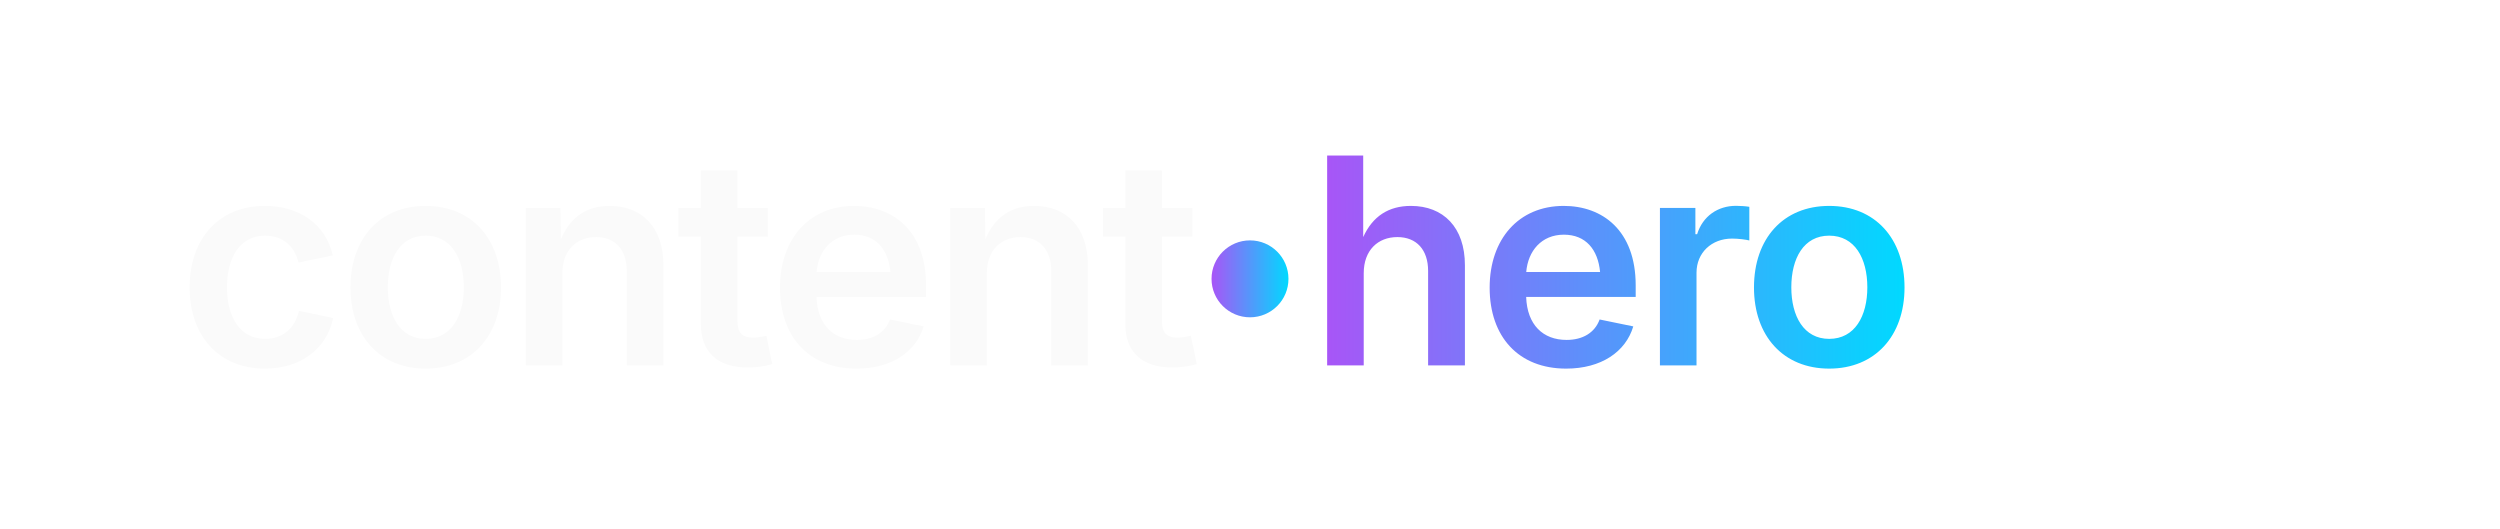
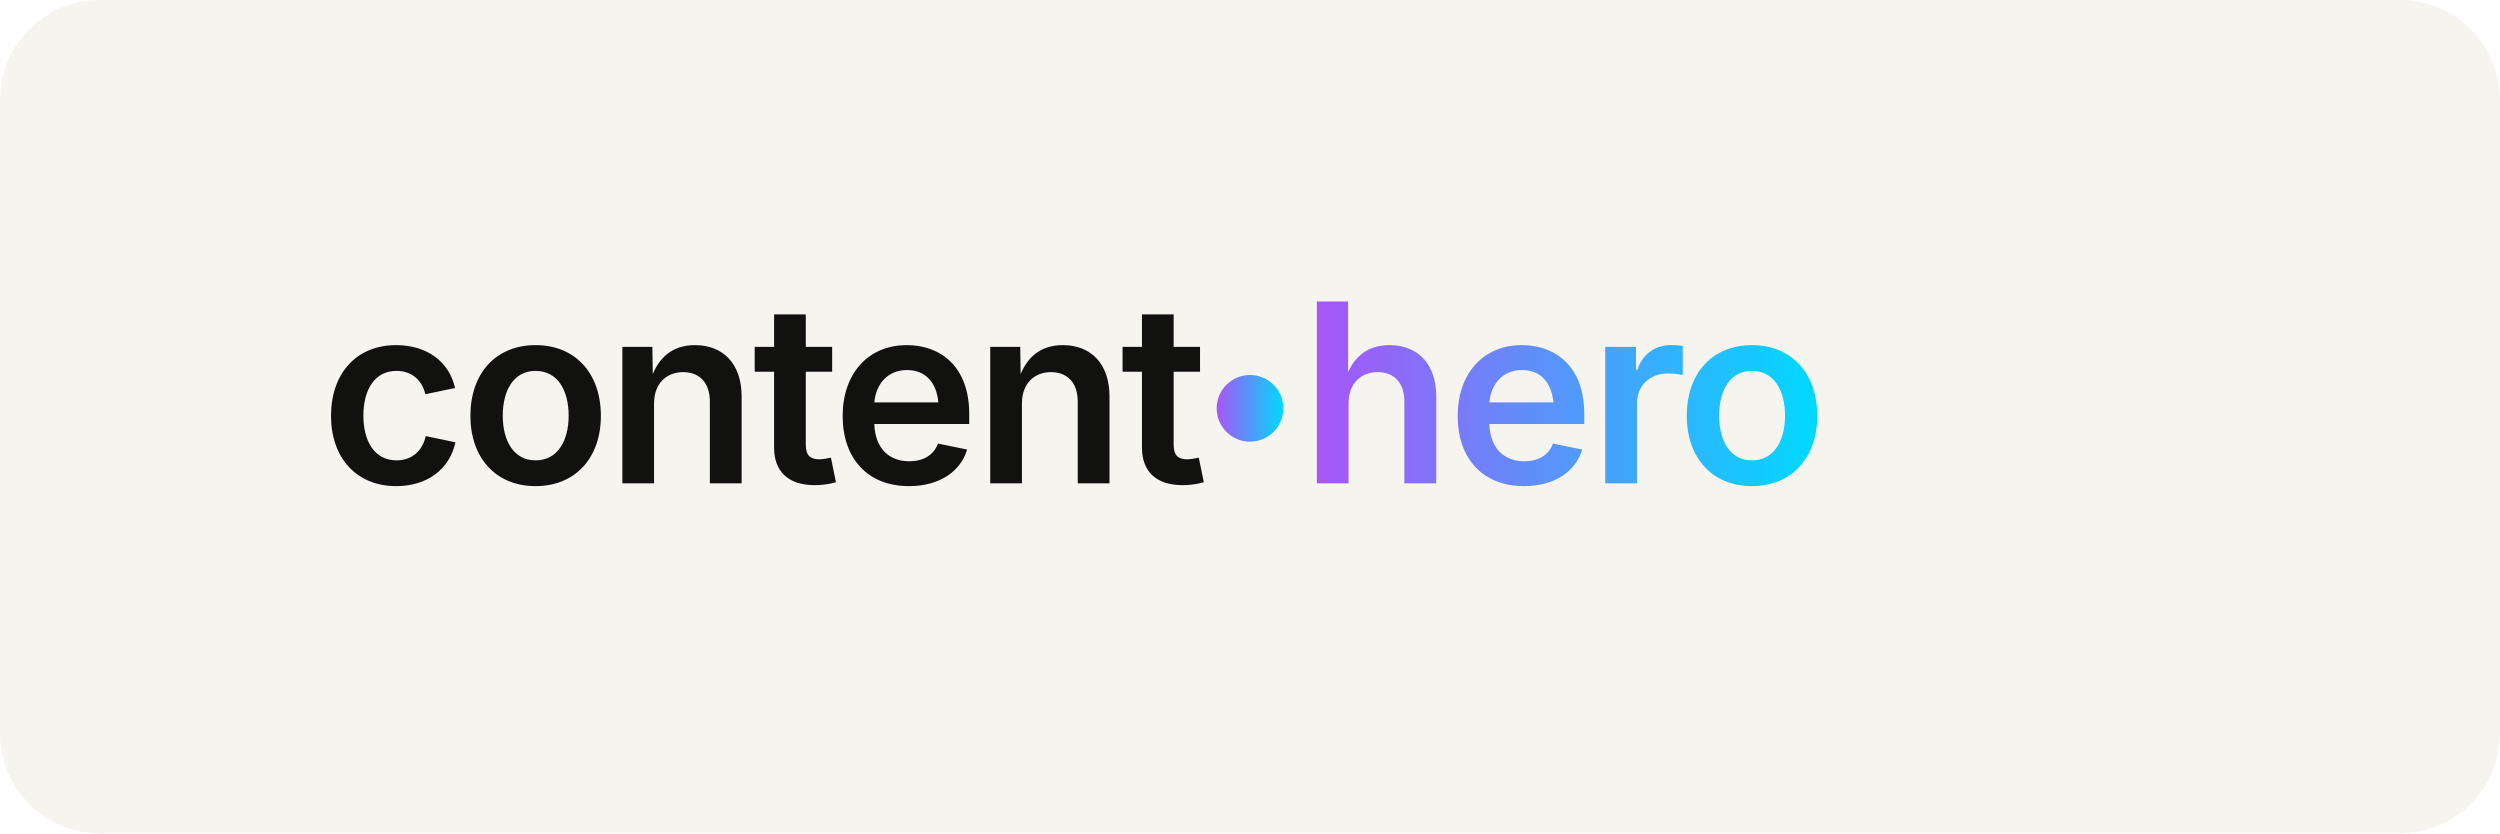
- <svg xmlns="http://www.w3.org/2000/svg" viewBox="40 40 520 110">
+ <svg xmlns="http://www.w3.org/2000/svg" viewBox="0 0 600 200">
+   <rect width="600" height="200" rx="24" fill="#F5F4EF" />
  <defs>
-     <linearGradient id="hg1" x1="0" y1="0" x2="1" y2="0">
+     <linearGradient id="hg2" x1="0" y1="0" x2="1" y2="0">
      <stop offset="0" stop-color="#A855F7" />
      <stop offset="1" stop-color="#00D9FF" />
    </linearGradient>
  </defs>
-   <text x="290" y="116" text-anchor="end" font-family="'Space Grotesk',Inter,'Helvetica Neue',Arial,sans-serif" font-size="60" font-weight="600" letter-spacing="-1.5" fill="#FAFAFA">content</text>
-   <circle cx="300" cy="98" r="8" fill="url(#hg1)" />
-   <text x="312" y="116" text-anchor="start" font-family="'Space Grotesk',Inter,'Helvetica Neue',Arial,sans-serif" font-size="60" font-weight="600" letter-spacing="-1.5" fill="url(#hg1)">hero</text>
+   <text x="290" y="116" text-anchor="end" font-family="'Space Grotesk',Inter,'Helvetica Neue',Arial,sans-serif" font-size="60" font-weight="600" letter-spacing="-1.5" fill="#111110">content</text>
+   <circle cx="300" cy="98" r="8" fill="url(#hg2)" />
+   <text x="312" y="116" text-anchor="start" font-family="'Space Grotesk',Inter,'Helvetica Neue',Arial,sans-serif" font-size="60" font-weight="600" letter-spacing="-1.5" fill="url(#hg2)">hero</text>
</svg>
